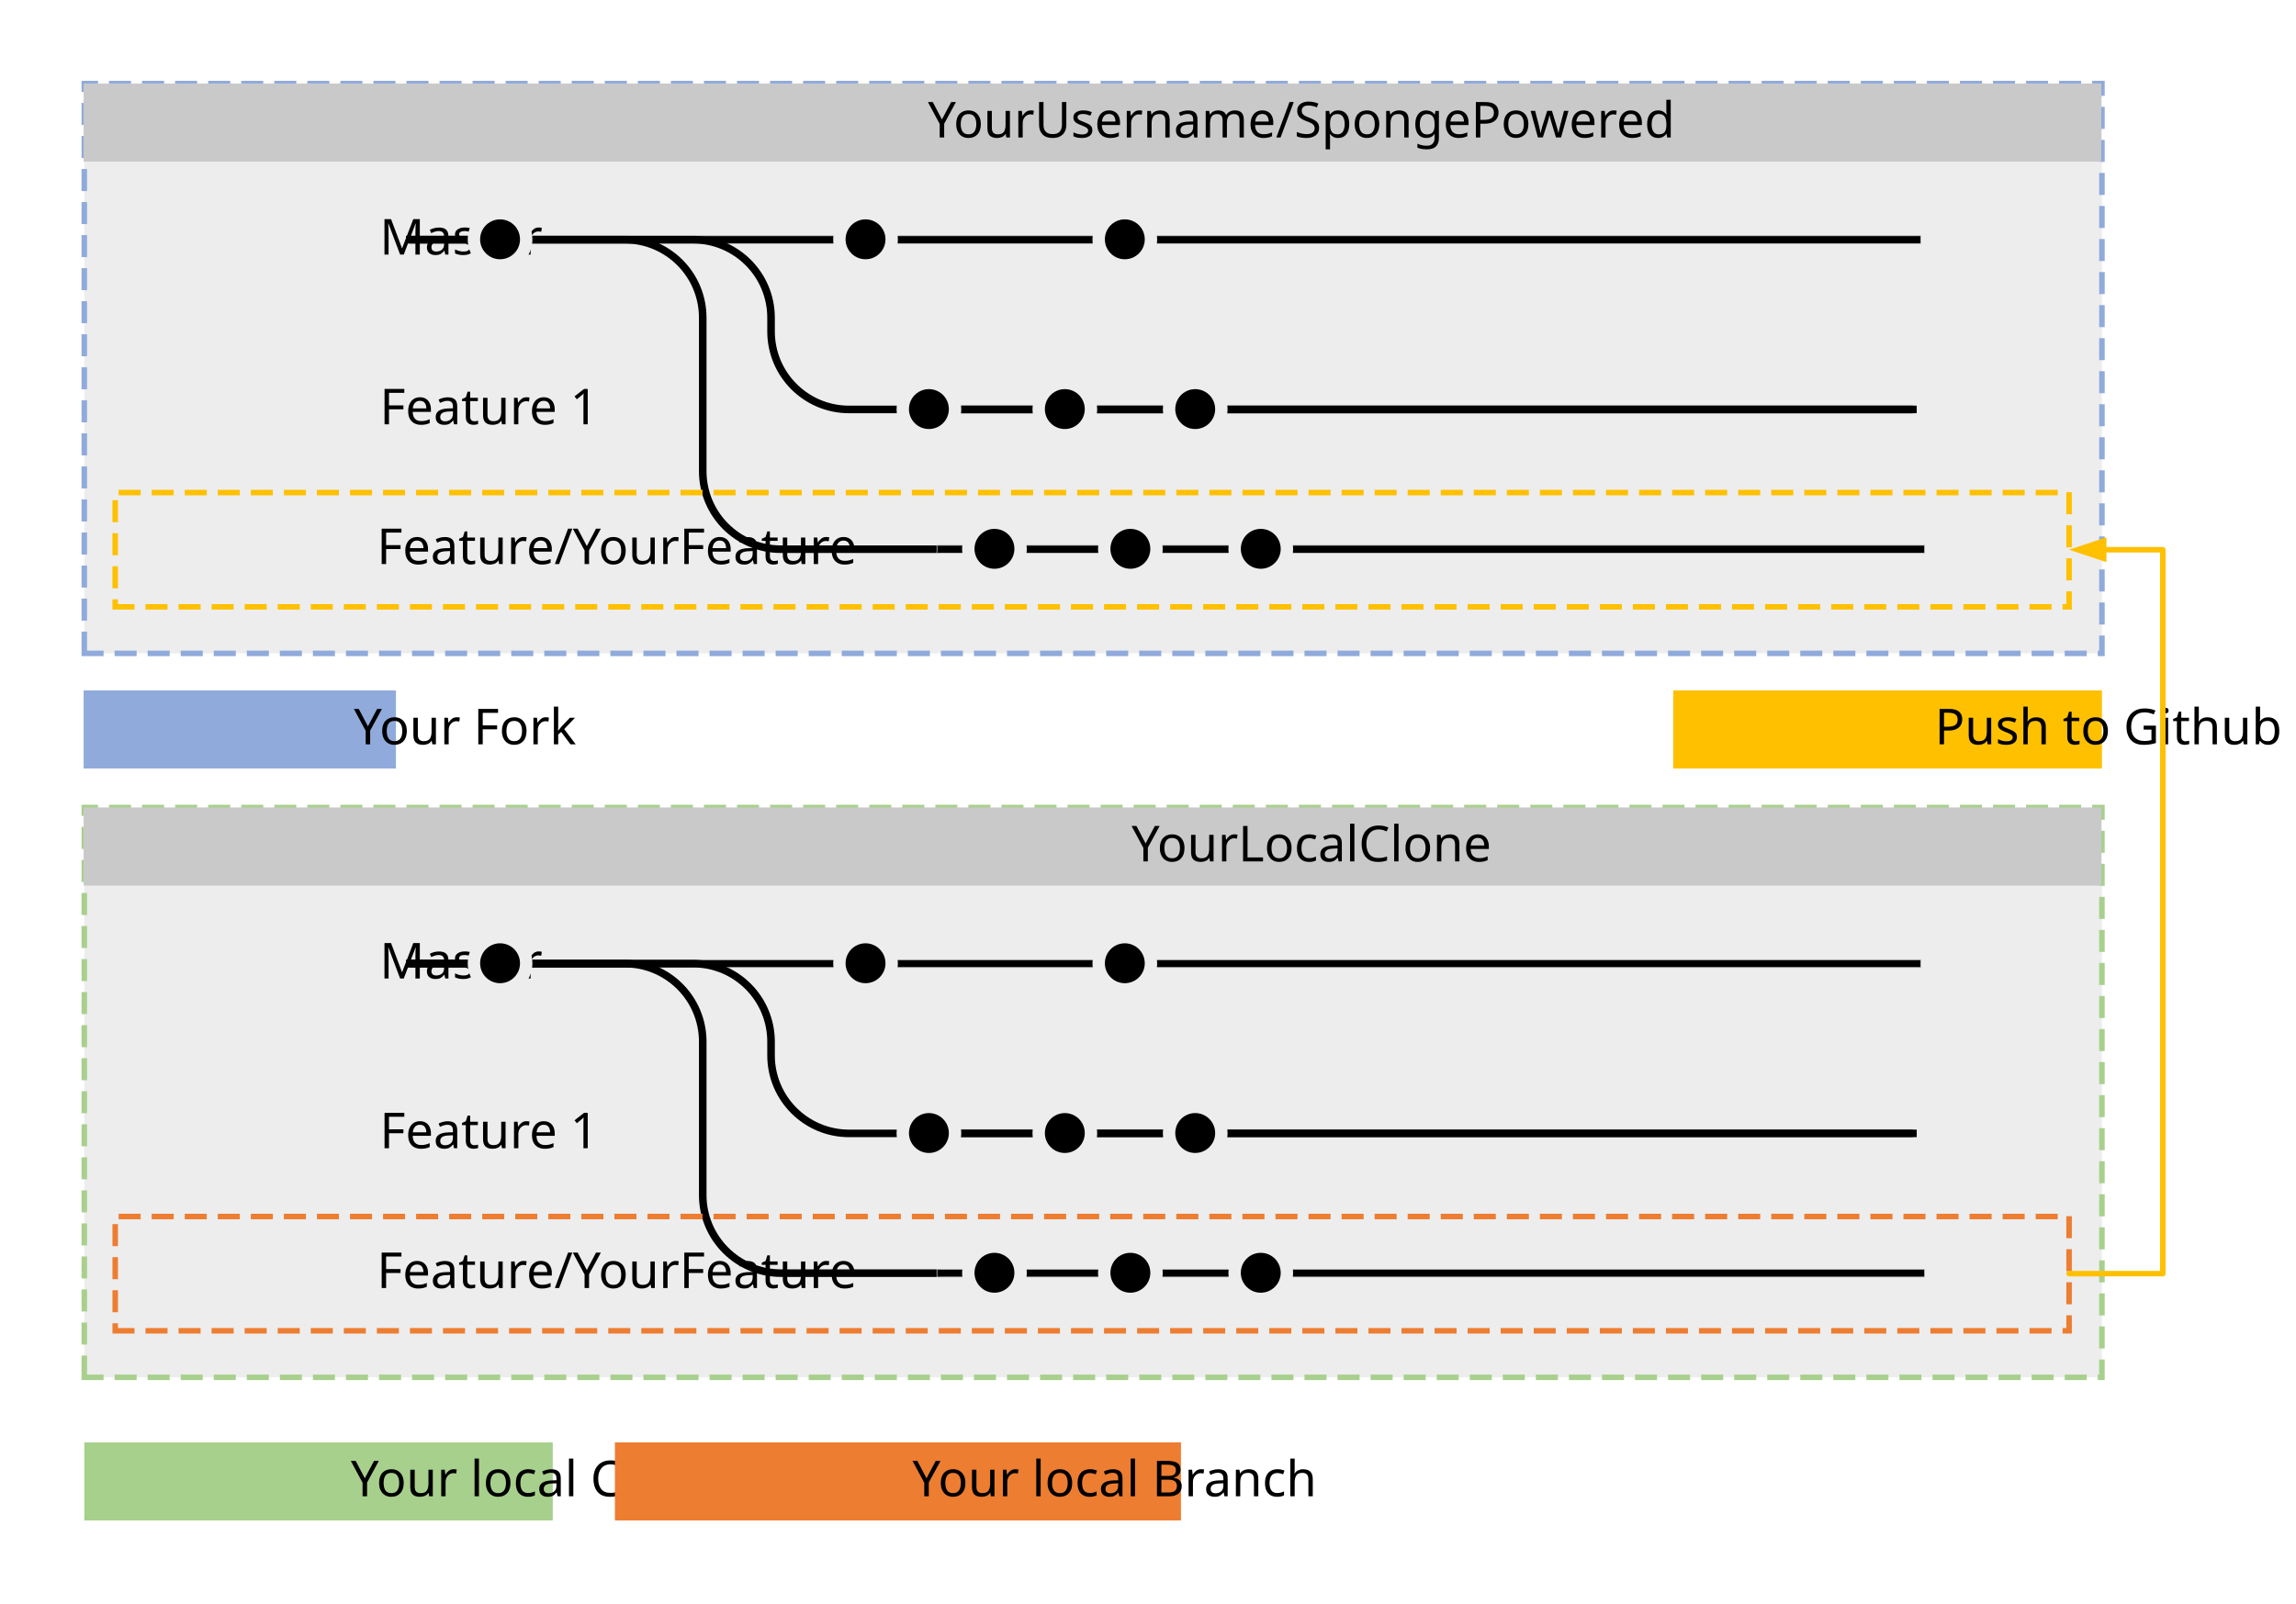
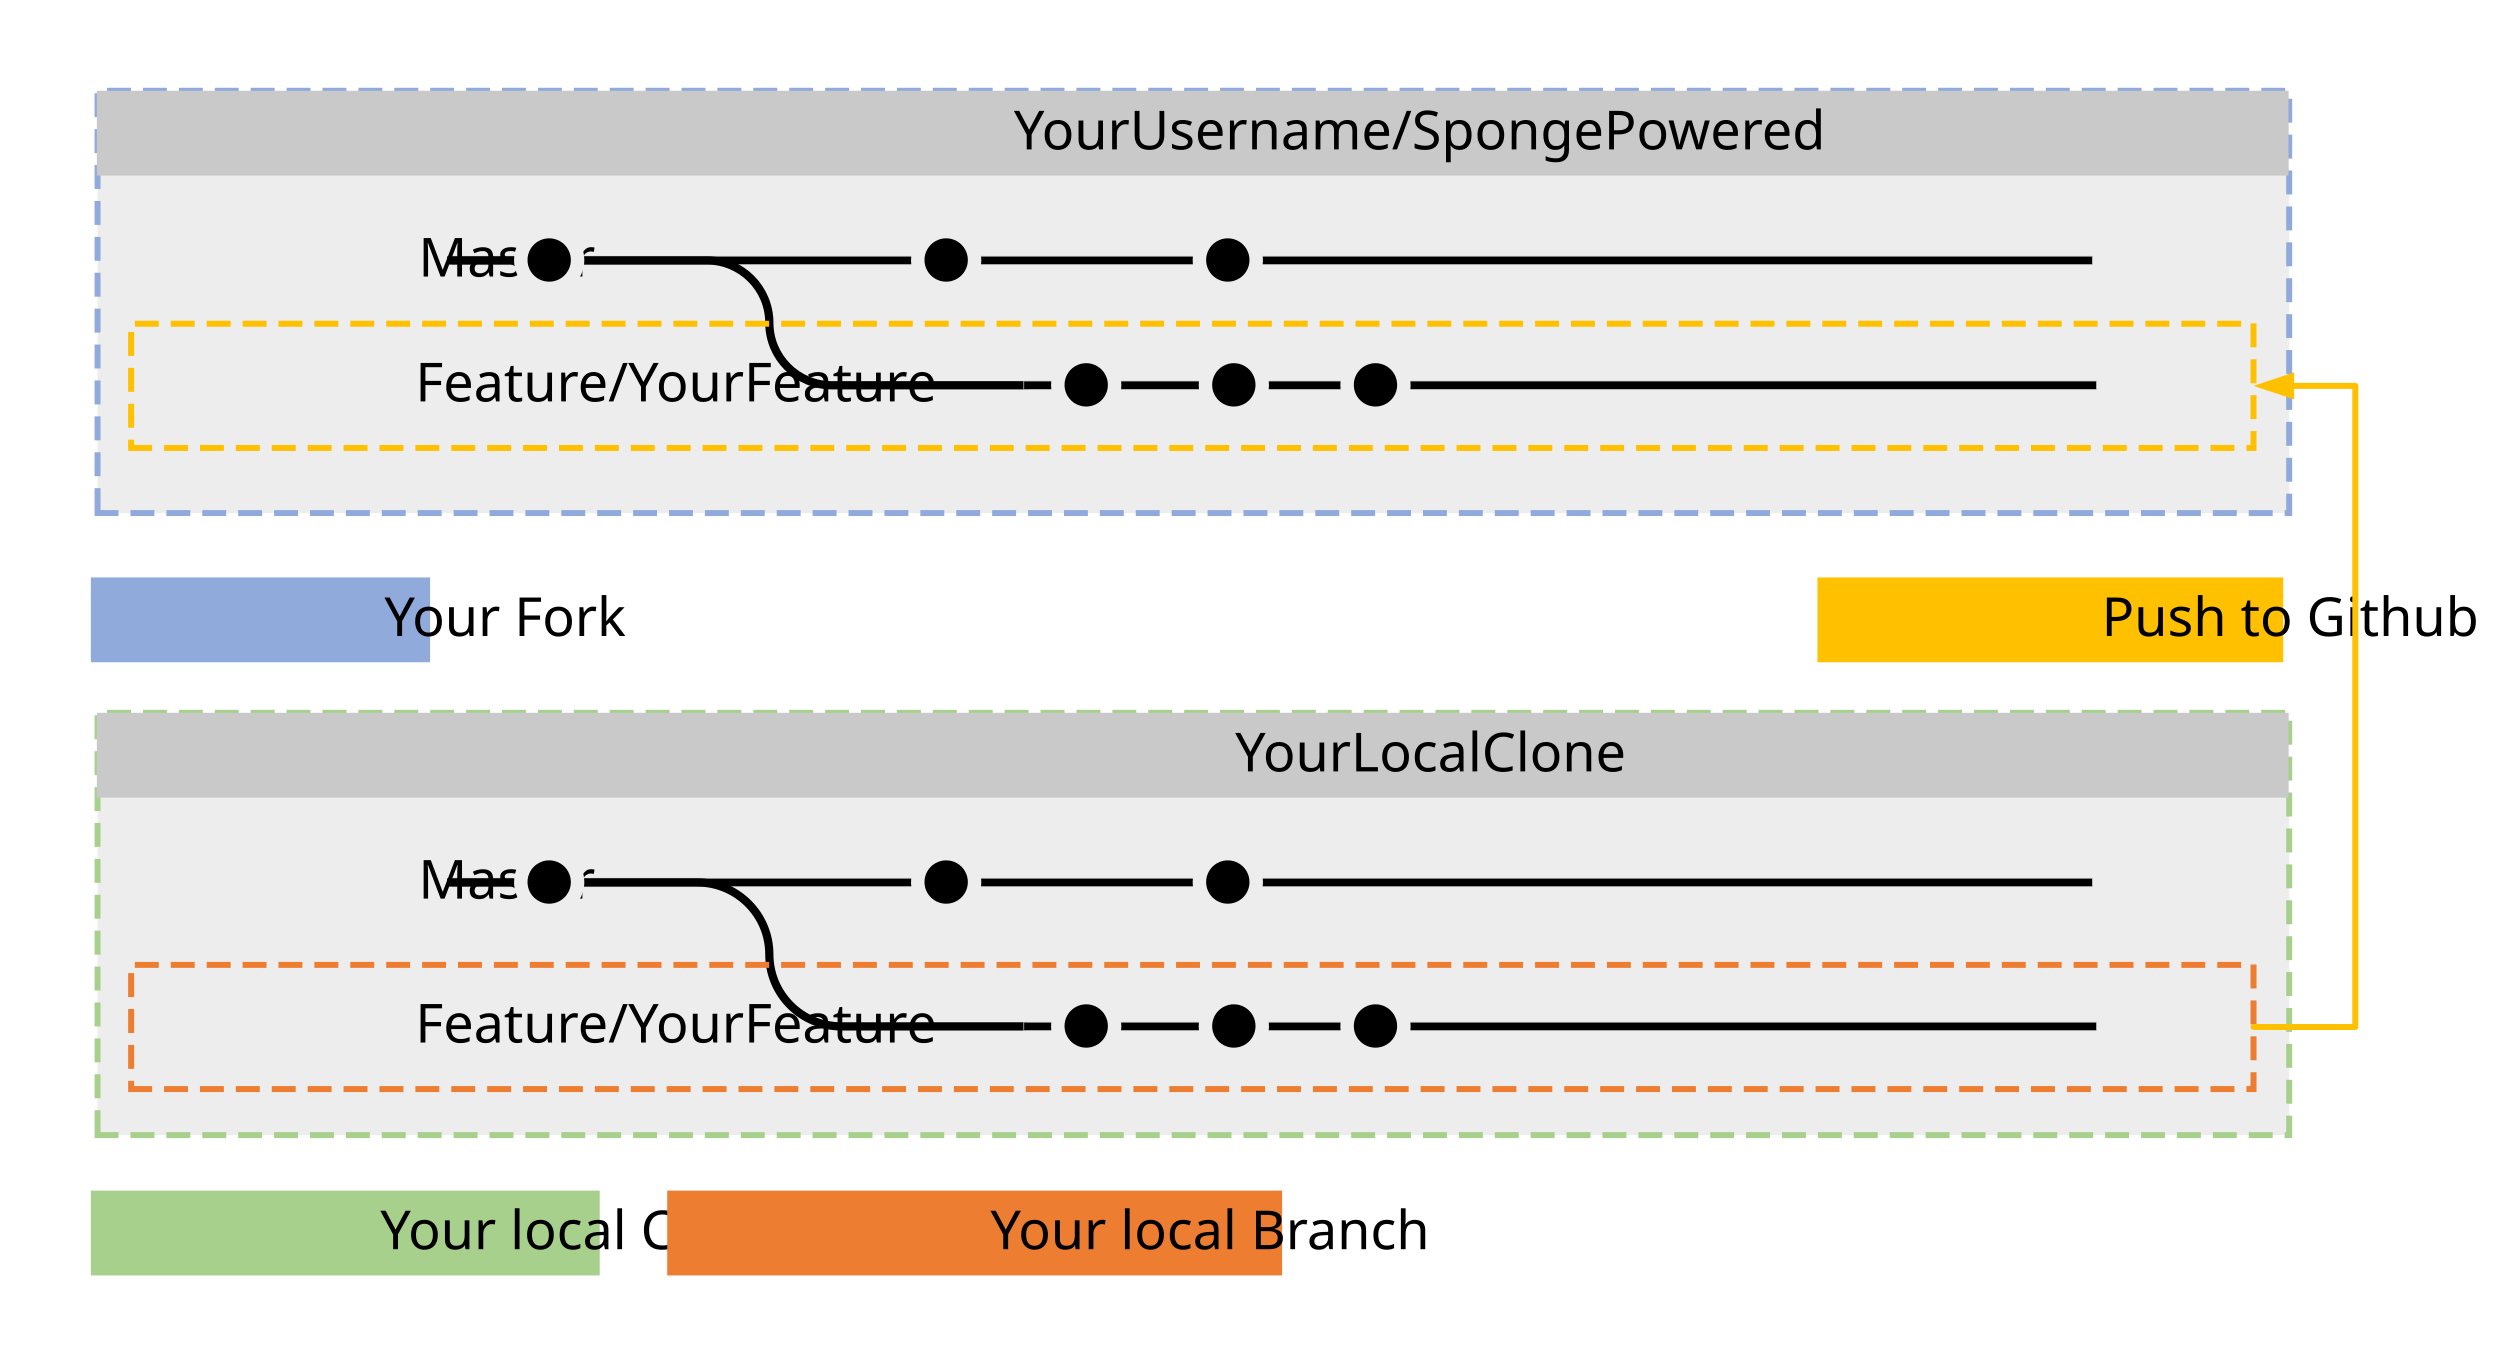
- <svg xmlns="http://www.w3.org/2000/svg" xmlns:ns1="http://schemas.microsoft.com/visio/2003/SVGExtensions/" xmlns:xlink="http://www.w3.org/1999/xlink" width="11.577in" height="8.09in" viewBox="0 0 833.549 582.504" xml:space="preserve" color-interpolation-filters="sRGB" class="st18">
+ <svg xmlns="http://www.w3.org/2000/svg" xmlns:ns1="http://schemas.microsoft.com/visio/2003/SVGExtensions/" xmlns:xlink="http://www.w3.org/1999/xlink" width="11.605in" height="6.342in" viewBox="0 0 835.549 456.639" xml:space="preserve" color-interpolation-filters="sRGB" class="st18">
  <ns1:documentProperties ns1:langID="1031" ns1:metric="true" ns1:viewMarkup="false">
    <ns1:userDefs>
      <ns1:ud ns1:nameU="msvNoAutoConnect" ns1:val="VT0(0):26" />
      <ns1:ud ns1:nameU="visV14CFF" ns1:prompt="" ns1:val="VT0(1):26" />
      <ns1:ud ns1:nameU="visFlowchartType" ns1:prompt="" ns1:val="VT4(CrossFunctional)" />
    </ns1:userDefs>
  </ns1:documentProperties>
  <style type="text/css">
	
		.st1 {fill:none;stroke:none;stroke-width:2}
		.st2 {fill:#ededed;stroke:#a8d08d;stroke-dasharray:6,6;stroke-width:2}
		.st3 {fill:#000000;stroke:#c7c8c8;stroke-width:0.25}
		.st4 {fill:#000000;stroke:#ededed;stroke-width:4.5}
		.st5 {fill:#ededed;stroke:none;stroke-width:0.25}
		.st6 {fill:#000000;font-family:Montserrat;font-size:1.5em}
		.st7 {fill:#c9c9c9;stroke:none;stroke-width:0.25}
- 		.st8 {stroke:#000000;stroke-width:2.75}
- 		.st9 {fill:#90aadb;stroke:none;stroke-width:2}
- 		.st10 {fill:#a8d08d;stroke:none;stroke-width:2}
- 		.st11 {fill:#ed7d31;stroke:none;stroke-width:2}
+ 		.st8 {fill:#90aadb;stroke:none;stroke-width:2}
+ 		.st9 {fill:#a8d08d;stroke:none;stroke-width:2}
+ 		.st10 {fill:#ed7d31;stroke:none;stroke-width:2}
+ 		.st11 {stroke:#000000;stroke-width:2.75}
		.st12 {fill:none;stroke:#ed7d31;stroke-dasharray:6,6;stroke-width:2}
		.st13 {fill:#ffc000;stroke:none;stroke-width:2}
		.st14 {fill:#ededed;stroke:#90aadb;stroke-dasharray:6,6;stroke-width:2}
		.st15 {fill:none;stroke:#ffc000;stroke-dasharray:6,6;stroke-width:2}
- 		.st16 {marker-end:url(#mrkr13-125);stroke:#ffc000;stroke-linecap:round;stroke-linejoin:round;stroke-width:2}
+ 		.st16 {marker-end:url(#mrkr13-97);stroke:#ffc000;stroke-linecap:round;stroke-linejoin:round;stroke-width:2}
		.st17 {fill:#ffc000;fill-opacity:1;stroke:#ffc000;stroke-opacity:1;stroke-width:0.442}
		.st18 {fill:none;fill-rule:evenodd;font-size:12px;overflow:visible;stroke-linecap:square;stroke-miterlimit:3}
	
	</style>
  <defs id="Markers">
    <g id="lend13">
      <path d="M 3 1 L 0 0 L 3 -1 L 3 1 " style="stroke:none" />
    </g>
-     <marker id="mrkr13-125" class="st17" ns1:arrowType="13" ns1:arrowSize="2" ns1:setback="6.78" refX="-6.78" orient="auto" markerUnits="strokeWidth" overflow="visible">
+     <marker id="mrkr13-97" class="st17" ns1:arrowType="13" ns1:arrowSize="2" ns1:setback="6.78" refX="-6.78" orient="auto" markerUnits="strokeWidth" overflow="visible">
      <use xlink:href="#lend13" transform="scale(-2.26,-2.26) " />
    </marker>
  </defs>
  <g ns1:mID="0" ns1:index="1" ns1:groupContext="foregroundPage">
    <ns1:userDefs>
      <ns1:ud ns1:nameU="msvThemeOrder" ns1:val="VT0(0):26" />
    </ns1:userDefs>
    <ns1:pageProperties ns1:drawingScale="0.0393701" ns1:pageScale="0.0393701" ns1:drawingUnits="24" ns1:shadowOffsetX="8.50394" ns1:shadowOffsetY="-8.50394" />
    <ns1:layer ns1:name="Verbinder" ns1:index="0" />
-     <g id="group37-1" transform="translate(274.709,-266.449)" ns1:mID="37" ns1:groupContext="group">
+     <g id="group37-1" transform="translate(276.709,-126.717)" ns1:mID="37" ns1:groupContext="group">
			</g>
-     <g id="shape52-2" ns1:mID="52" ns1:groupContext="shape" transform="translate(56.4409,-252.559)">
-       <rect x="0" y="535.733" width="676.898" height="46.772" class="st1" />
-     </g>
-     <g id="shape66-4" ns1:mID="66" ns1:groupContext="shape" transform="translate(56.4409,-190.906)">
-       <rect x="0" y="535.733" width="676.898" height="46.772" class="st1" />
-     </g>
-     <g id="shape74-6" ns1:mID="74" ns1:groupContext="shape" transform="translate(30.5892,-82.315)">
-       <ns1:userDefs>
-         <ns1:ud ns1:nameU="visVersion" ns1:val="VT0(15):26" />
-       </ns1:userDefs>
-       <path d="M0 582.5 L732.52 582.5 L732.52 375.57 L0 375.57 L0 582.5 Z" class="st2" />
-     </g>
-     <g id="group75-8" transform="translate(272.709,-223.063)" ns1:mID="75" ns1:groupContext="group">
+     <g id="shape52-2" ns1:mID="52" ns1:groupContext="shape" transform="translate(58.4409,-181.693)">
+       <rect x="0" y="409.867" width="676.898" height="46.772" class="st1" />
+     </g>
+     <g id="shape66-4" ns1:mID="66" ns1:groupContext="shape" transform="translate(58.4409,-120.04)">
+       <rect x="0" y="409.867" width="676.898" height="46.772" class="st1" />
+     </g>
+     <g id="shape74-6" ns1:mID="74" ns1:groupContext="shape" transform="translate(32.5892,-77.2517)">
+       <ns1:userDefs>
+         <ns1:ud ns1:nameU="visVersion" ns1:val="VT0(15):26" />
+       </ns1:userDefs>
+       <path d="M0 456.64 L732.52 456.64 L732.52 315.5 L0 315.5 L0 456.64 Z" class="st2" />
+     </g>
+     <g id="group75-8" transform="translate(274.709,-83.3309)" ns1:mID="75" ns1:groupContext="group">
			</g>
-     <g id="shape76-9" ns1:mID="76" ns1:groupContext="shape" transform="translate(148.819,-231.142)">
-       <ns1:userDefs>
-         <ns1:ud ns1:nameU="visVersion" ns1:val="VT0(15):26" />
-       </ns1:userDefs>
-       <rect x="0" y="579.67" width="548.504" height="2.835" class="st3" />
-     </g>
-     <g id="shape78-11" ns1:mID="78" ns1:groupContext="shape" transform="translate(304.728,-223.063)">
-       <ns1:userDefs>
-         <ns1:ud ns1:nameU="visVersion" ns1:val="VT0(15):26" />
-       </ns1:userDefs>
-       <path d="M0 573.01 A9.496 9.496 0 1 1 18.99 573.01 A9.496 9.496 0 0 1 0 573.01 Z" class="st4" />
-     </g>
-     <g id="shape79-13" ns1:mID="79" ns1:groupContext="shape" transform="translate(398.862,-223.063)">
-       <ns1:userDefs>
-         <ns1:ud ns1:nameU="visVersion" ns1:val="VT0(15):26" />
-       </ns1:userDefs>
-       <path d="M0 573.01 A9.496 9.496 0 1 1 18.99 573.01 A9.496 9.496 0 0 1 0 573.01 Z" class="st4" />
-     </g>
-     <g id="shape80-15" ns1:mID="80" ns1:groupContext="shape" transform="translate(42.5197,-223.063)">
-       <ns1:userDefs>
-         <ns1:ud ns1:nameU="visVersion" ns1:val="VT0(15):26" />
-       </ns1:userDefs>
-       <ns1:textBlock ns1:margins="rect(4,4,4,4)" ns1:tabSpace="42.5197" />
-       <ns1:textRect cx="41.398" cy="573.008" width="82.8" height="18.992" />
-       <rect x="0" y="563.512" width="82.797" height="18.992" class="st5" />
-       <text x="11.07" y="578.41" class="st6" ns1:langID="1031">
+     <g id="shape76-9" ns1:mID="76" ns1:groupContext="shape" transform="translate(150.819,-160.276)">
+       <ns1:userDefs>
+         <ns1:ud ns1:nameU="visVersion" ns1:val="VT0(15):26" />
+       </ns1:userDefs>
+       <rect x="0" y="453.804" width="548.504" height="2.835" class="st3" />
+     </g>
+     <g id="shape78-11" ns1:mID="78" ns1:groupContext="shape" transform="translate(306.728,-152.197)">
+       <ns1:userDefs>
+         <ns1:ud ns1:nameU="visVersion" ns1:val="VT0(15):26" />
+       </ns1:userDefs>
+       <path d="M0 447.14 A9.496 9.496 0 1 1 18.99 447.14 A9.496 9.496 0 0 1 0 447.14 Z" class="st4" />
+     </g>
+     <g id="shape79-13" ns1:mID="79" ns1:groupContext="shape" transform="translate(400.862,-152.197)">
+       <ns1:userDefs>
+         <ns1:ud ns1:nameU="visVersion" ns1:val="VT0(15):26" />
+       </ns1:userDefs>
+       <path d="M0 447.14 A9.496 9.496 0 1 1 18.99 447.14 A9.496 9.496 0 0 1 0 447.14 Z" class="st4" />
+     </g>
+     <g id="shape80-15" ns1:mID="80" ns1:groupContext="shape" transform="translate(44.5197,-152.197)">
+       <ns1:userDefs>
+         <ns1:ud ns1:nameU="visVersion" ns1:val="VT0(15):26" />
+       </ns1:userDefs>
+       <ns1:textBlock ns1:margins="rect(4,4,4,4)" ns1:tabSpace="42.5197" />
+       <ns1:textRect cx="41.398" cy="447.143" width="82.8" height="18.992" />
+       <rect x="0" y="437.647" width="82.797" height="18.992" class="st5" />
+       <text x="11.07" y="452.54" class="st6" ns1:langID="1031">
        <ns1:paragraph ns1:horizAlign="1" />
        <ns1:tabList />Master</text>
    </g>
-     <g id="shape81-18" ns1:mID="81" ns1:groupContext="shape" transform="translate(54.4409,-209.173)">
-       <rect x="0" y="535.733" width="676.898" height="46.772" class="st1" />
-     </g>
-     <g id="shape82-20" ns1:mID="82" ns1:groupContext="shape" transform="translate(30.3465,-260.906)">
+     <g id="shape81-18" ns1:mID="81" ns1:groupContext="shape" transform="translate(56.4409,-138.307)">
+       <rect x="0" y="409.867" width="676.898" height="46.772" class="st1" />
+     </g>
+     <g id="shape82-20" ns1:mID="82" ns1:groupContext="shape" transform="translate(32.3465,-190.04)">
      <ns1:textBlock ns1:margins="rect(2,2,2,2)" ns1:tabSpace="42.5197" />
-       <ns1:textRect cx="366.261" cy="568.331" width="732.53" height="28.346" />
-       <rect x="0" y="554.158" width="732.522" height="28.346" class="st7" />
-       <text x="296.23" y="573.73" class="st6" ns1:langID="1031">
+       <ns1:textRect cx="366.261" cy="442.465" width="732.53" height="28.346" />
+       <rect x="0" y="428.292" width="732.522" height="28.346" class="st7" />
+       <text x="296.23" y="447.87" class="st6" ns1:langID="1031">
        <ns1:paragraph ns1:horizAlign="1" />
        <ns1:tabList />YourLocalClone</text>
    </g>
-     <g id="shape83-23" ns1:mID="83" ns1:groupContext="shape" transform="translate(327.736,-169.488)">
-       <ns1:userDefs>
-         <ns1:ud ns1:nameU="visVersion" ns1:val="VT0(15):26" />
-       </ns1:userDefs>
-       <rect x="0" y="579.67" width="366.752" height="2.835" class="st3" />
-     </g>
-     <g id="shape87-25" ns1:mID="87" ns1:groupContext="shape" transform="translate(43.937,-161.41)">
-       <ns1:userDefs>
-         <ns1:ud ns1:nameU="visVersion" ns1:val="VT0(15):26" />
-       </ns1:userDefs>
-       <ns1:textBlock ns1:margins="rect(4,4,4,4)" ns1:tabSpace="42.5197" />
-       <ns1:textRect cx="49.606" cy="573.008" width="99.22" height="18.992" />
-       <rect x="0" y="563.512" width="99.213" height="18.992" class="st5" />
-       <text x="9.68" y="578.41" class="st6" ns1:langID="1031">
-         <ns1:paragraph ns1:horizAlign="1" />
-         <ns1:tabList />Feature 1</text>
-     </g>
-     <g id="shape88-28" ns1:mID="88" ns1:groupContext="shape" transform="translate(54.4409,-147.52)">
-       <rect x="0" y="535.733" width="676.898" height="46.772" class="st1" />
-     </g>
-     <g id="shape89-30" ns1:mID="89" ns1:groupContext="shape" ns1:layerMember="0" transform="translate(148.819,-232.559)">
-       <path d="M0 582.5 L102.76 582.5 A28.346 28.346 0 0 1 131.1 610.85 L131.1 615.81 A28.346 28.346 -180 0 0 159.45 644.16        L545.67 644.16" class="st8" />
-     </g>
-     <g id="shape91-33" ns1:mID="91" ns1:groupContext="shape" transform="translate(30.3465,-303.425)">
-       <ns1:userDefs>
-         <ns1:ud ns1:nameU="visVersion" ns1:val="VT0(15):26" />
-       </ns1:userDefs>
-       <ns1:textBlock ns1:margins="rect(4,4,4,4)" ns1:tabSpace="42.5197" />
-       <ns1:textRect cx="56.693" cy="568.331" width="113.39" height="28.346" />
-       <rect x="0" y="554.158" width="113.386" height="28.346" class="st9" />
-       <text x="13.89" y="573.73" class="st6" ns1:langID="1031">
+     <g id="shape88-23" ns1:mID="88" ns1:groupContext="shape" transform="translate(56.4409,-76.6538)">
+       <rect x="0" y="409.867" width="676.898" height="46.772" class="st1" />
+     </g>
+     <g id="shape91-25" ns1:mID="91" ns1:groupContext="shape" transform="translate(30.3465,-235.289)">
+       <ns1:userDefs>
+         <ns1:ud ns1:nameU="visVersion" ns1:val="VT0(15):26" />
+       </ns1:userDefs>
+       <ns1:textBlock ns1:margins="rect(4,4,4,4)" ns1:tabSpace="42.5197" />
+       <ns1:textRect cx="56.693" cy="442.465" width="113.39" height="28.346" />
+       <rect x="0" y="428.292" width="113.386" height="28.346" class="st8" />
+       <text x="13.89" y="447.87" class="st6" ns1:langID="1031">
        <ns1:paragraph ns1:horizAlign="1" />
        <ns1:tabList />Your Fork</text>
    </g>
-     <g id="shape92-36" ns1:mID="92" ns1:groupContext="shape" transform="translate(30.5892,-30.3465)">
-       <ns1:userDefs>
-         <ns1:ud ns1:nameU="visVersion" ns1:val="VT0(15):26" />
-       </ns1:userDefs>
-       <ns1:textBlock ns1:margins="rect(4,4,4,4)" ns1:tabSpace="42.5197" />
-       <ns1:textRect cx="85.039" cy="568.331" width="170.08" height="28.346" />
-       <rect x="0" y="554.158" width="170.079" height="28.346" class="st10" />
-       <text x="12.52" y="573.73" class="st6" ns1:langID="1031">
+     <g id="shape92-28" ns1:mID="92" ns1:groupContext="shape" transform="translate(30.3465,-30.3465)">
+       <ns1:userDefs>
+         <ns1:ud ns1:nameU="visVersion" ns1:val="VT0(15):26" />
+       </ns1:userDefs>
+       <ns1:textBlock ns1:margins="rect(4,4,4,4)" ns1:tabSpace="42.5197" />
+       <ns1:textRect cx="85.039" cy="442.465" width="170.08" height="28.346" />
+       <rect x="0" y="428.292" width="170.079" height="28.346" class="st9" />
+       <text x="12.52" y="447.87" class="st6" ns1:langID="1031">
        <ns1:paragraph ns1:horizAlign="1" />
        <ns1:tabList />Your local Clone</text>
    </g>
-     <g id="shape84-39" ns1:mID="84" ns1:groupContext="shape" transform="translate(327.736,-161.41)">
-       <ns1:userDefs>
-         <ns1:ud ns1:nameU="visVersion" ns1:val="VT0(15):26" />
-       </ns1:userDefs>
-       <path d="M0 573.01 A9.496 9.496 0 1 1 18.99 573.01 A9.496 9.496 0 0 1 0 573.01 Z" class="st4" />
-     </g>
-     <g id="shape85-41" ns1:mID="85" ns1:groupContext="shape" transform="translate(377.083,-161.41)">
-       <ns1:userDefs>
-         <ns1:ud ns1:nameU="visVersion" ns1:val="VT0(15):26" />
-       </ns1:userDefs>
-       <path d="M0 573.01 A9.496 9.496 0 1 1 18.99 573.01 A9.496 9.496 0 0 1 0 573.01 Z" class="st4" />
-     </g>
-     <g id="shape86-43" ns1:mID="86" ns1:groupContext="shape" transform="translate(424.422,-161.41)">
-       <ns1:userDefs>
-         <ns1:ud ns1:nameU="visVersion" ns1:val="VT0(15):26" />
-       </ns1:userDefs>
-       <path d="M0 573.01 A9.496 9.496 0 1 1 18.99 573.01 A9.496 9.496 0 0 1 0 573.01 Z" class="st4" />
-     </g>
-     <g id="shape116-45" ns1:mID="116" ns1:groupContext="shape" transform="translate(41.811,-110.661)">
-       <ns1:userDefs>
-         <ns1:ud ns1:nameU="visVersion" ns1:val="VT0(15):26" />
-       </ns1:userDefs>
-       <ns1:textBlock ns1:margins="rect(4,4,4,4)" ns1:tabSpace="42.5197" />
-       <ns1:textRect cx="102.756" cy="573.008" width="205.52" height="18.992" />
-       <rect x="0" y="563.512" width="205.512" height="18.992" class="st5" />
-       <text x="10.76" y="578.41" class="st6" ns1:langID="1031">
+     <g id="shape116-31" ns1:mID="116" ns1:groupContext="shape" transform="translate(43.811,-104.082)">
+       <ns1:userDefs>
+         <ns1:ud ns1:nameU="visVersion" ns1:val="VT0(15):26" />
+       </ns1:userDefs>
+       <ns1:textBlock ns1:margins="rect(4,4,4,4)" ns1:tabSpace="42.5197" />
+       <ns1:textRect cx="102.756" cy="447.143" width="205.52" height="18.992" />
+       <rect x="0" y="437.647" width="205.512" height="18.992" class="st5" />
+       <text x="10.76" y="452.54" class="st6" ns1:langID="1031">
        <ns1:paragraph ns1:horizAlign="1" />
        <ns1:tabList />Feature/YourFeature</text>
    </g>
-     <g id="shape124-48" ns1:mID="124" ns1:groupContext="shape" transform="translate(223.228,-30.3465)">
-       <ns1:userDefs>
-         <ns1:ud ns1:nameU="visVersion" ns1:val="VT0(15):26" />
-       </ns1:userDefs>
-       <ns1:textBlock ns1:margins="rect(4,4,4,4)" ns1:tabSpace="42.5197" />
-       <ns1:textRect cx="102.756" cy="568.331" width="205.52" height="28.346" />
-       <rect x="0" y="554.158" width="205.512" height="28.346" class="st11" />
-       <text x="23.81" y="573.73" class="st6" ns1:langID="1031">
+     <g id="shape124-34" ns1:mID="124" ns1:groupContext="shape" transform="translate(222.986,-30.3465)">
+       <ns1:userDefs>
+         <ns1:ud ns1:nameU="visVersion" ns1:val="VT0(15):26" />
+       </ns1:userDefs>
+       <ns1:textBlock ns1:margins="rect(4,4,4,4)" ns1:tabSpace="42.5197" />
+       <ns1:textRect cx="102.756" cy="442.465" width="205.52" height="28.346" />
+       <rect x="0" y="428.292" width="205.512" height="28.346" class="st10" />
+       <text x="23.81" y="447.87" class="st6" ns1:langID="1031">
        <ns1:paragraph ns1:horizAlign="1" />
        <ns1:tabList />Your local Branch</text>
    </g>
-     <g id="shape119-51" ns1:mID="119" ns1:groupContext="shape" ns1:layerMember="0" transform="translate(148.819,-232.559)">
-       <path d="M0 582.5 L77.95 582.5 A28.346 28.346 0 0 1 106.3 610.85 L106.3 666.56 A28.346 28.346 -180 0 0 134.65 694.91        L191.34 694.91" class="st8" />
-     </g>
-     <g id="shape131-54" ns1:mID="131" ns1:groupContext="shape" transform="translate(340.157,-118.74)">
-       <ns1:userDefs>
-         <ns1:ud ns1:nameU="visVersion" ns1:val="VT0(15):26" />
-       </ns1:userDefs>
-       <rect x="0" y="579.67" width="358.583" height="2.835" class="st3" />
-     </g>
-     <g id="shape122-56" ns1:mID="122" ns1:groupContext="shape" transform="translate(448.219,-110.661)">
-       <ns1:userDefs>
-         <ns1:ud ns1:nameU="visVersion" ns1:val="VT0(15):26" />
-       </ns1:userDefs>
-       <path d="M0 573.01 A9.496 9.496 0 1 1 18.99 573.01 A9.496 9.496 0 0 1 0 573.01 Z" class="st4" />
-     </g>
-     <g id="shape121-58" ns1:mID="121" ns1:groupContext="shape" transform="translate(400.879,-110.661)">
-       <ns1:userDefs>
-         <ns1:ud ns1:nameU="visVersion" ns1:val="VT0(15):26" />
-       </ns1:userDefs>
-       <path d="M0 573.01 A9.496 9.496 0 1 1 18.99 573.01 A9.496 9.496 0 0 1 0 573.01 Z" class="st4" />
-     </g>
-     <g id="shape120-60" ns1:mID="120" ns1:groupContext="shape" transform="translate(351.533,-110.661)">
-       <ns1:userDefs>
-         <ns1:ud ns1:nameU="visVersion" ns1:val="VT0(15):26" />
-       </ns1:userDefs>
-       <path d="M0 573.01 A9.496 9.496 0 1 1 18.99 573.01 A9.496 9.496 0 0 1 0 573.01 Z" class="st4" />
-     </g>
-     <g id="shape77-62" ns1:mID="77" ns1:groupContext="shape" transform="translate(172.042,-223.063)">
-       <ns1:userDefs>
-         <ns1:ud ns1:nameU="visVersion" ns1:val="VT0(15):26" />
-       </ns1:userDefs>
-       <path d="M0 573.01 A9.496 9.496 0 1 1 18.99 573.01 A9.496 9.496 0 0 1 0 573.01 Z" class="st4" />
-     </g>
-     <g id="shape133-64" ns1:mID="133" ns1:groupContext="shape" transform="translate(41.811,-99.2126)">
-       <ns1:userDefs>
-         <ns1:ud ns1:nameU="visVersion" ns1:val="VT0(15):26" />
-       </ns1:userDefs>
-       <path d="M0 582.5 L709.37 582.5 L709.37 541 L0 541 L0 582.5 Z" class="st12" />
-     </g>
-     <g id="shape136-66" ns1:mID="136" ns1:groupContext="shape" transform="translate(607.449,-303.425)">
-       <ns1:userDefs>
-         <ns1:ud ns1:nameU="visVersion" ns1:val="VT0(15):26" />
-       </ns1:userDefs>
-       <ns1:textBlock ns1:margins="rect(4,4,4,4)" ns1:tabSpace="42.5197" />
-       <ns1:textRect cx="77.831" cy="568.331" width="155.67" height="28.346" />
-       <rect x="0" y="554.158" width="155.663" height="28.346" class="st13" />
-       <text x="10.74" y="573.73" class="st6" ns1:langID="1031">
+     <g id="shape119-37" ns1:mID="119" ns1:groupContext="shape" ns1:layerMember="0" transform="translate(150.819,-161.693)">
+       <path d="M0 456.64 L82.24 456.64 A24.058 24.058 0 0 1 106.3 480.7 L106.3 480.7 A24.058 24.058 -180 0 0 130.36 504.75        L191.34 504.75" class="st11" />
+     </g>
+     <g id="shape131-40" ns1:mID="131" ns1:groupContext="shape" transform="translate(342.157,-112.16)">
+       <ns1:userDefs>
+         <ns1:ud ns1:nameU="visVersion" ns1:val="VT0(15):26" />
+       </ns1:userDefs>
+       <rect x="0" y="453.804" width="358.583" height="2.835" class="st3" />
+     </g>
+     <g id="shape122-42" ns1:mID="122" ns1:groupContext="shape" transform="translate(450.219,-104.082)">
+       <ns1:userDefs>
+         <ns1:ud ns1:nameU="visVersion" ns1:val="VT0(15):26" />
+       </ns1:userDefs>
+       <path d="M0 447.14 A9.496 9.496 0 1 1 18.99 447.14 A9.496 9.496 0 0 1 0 447.14 Z" class="st4" />
+     </g>
+     <g id="shape121-44" ns1:mID="121" ns1:groupContext="shape" transform="translate(402.879,-104.082)">
+       <ns1:userDefs>
+         <ns1:ud ns1:nameU="visVersion" ns1:val="VT0(15):26" />
+       </ns1:userDefs>
+       <path d="M0 447.14 A9.496 9.496 0 1 1 18.99 447.14 A9.496 9.496 0 0 1 0 447.14 Z" class="st4" />
+     </g>
+     <g id="shape120-46" ns1:mID="120" ns1:groupContext="shape" transform="translate(353.533,-104.082)">
+       <ns1:userDefs>
+         <ns1:ud ns1:nameU="visVersion" ns1:val="VT0(15):26" />
+       </ns1:userDefs>
+       <path d="M0 447.14 A9.496 9.496 0 1 1 18.99 447.14 A9.496 9.496 0 0 1 0 447.14 Z" class="st4" />
+     </g>
+     <g id="shape77-48" ns1:mID="77" ns1:groupContext="shape" transform="translate(174.042,-152.197)">
+       <ns1:userDefs>
+         <ns1:ud ns1:nameU="visVersion" ns1:val="VT0(15):26" />
+       </ns1:userDefs>
+       <path d="M0 447.14 A9.496 9.496 0 1 1 18.99 447.14 A9.496 9.496 0 0 1 0 447.14 Z" class="st4" />
+     </g>
+     <g id="shape133-50" ns1:mID="133" ns1:groupContext="shape" transform="translate(43.811,-92.6329)">
+       <ns1:userDefs>
+         <ns1:ud ns1:nameU="visVersion" ns1:val="VT0(15):26" />
+       </ns1:userDefs>
+       <path d="M0 456.64 L709.37 456.64 L709.37 415.13 L0 415.13 L0 456.64 Z" class="st12" />
+     </g>
+     <g id="shape136-52" ns1:mID="136" ns1:groupContext="shape" transform="translate(607.449,-235.289)">
+       <ns1:userDefs>
+         <ns1:ud ns1:nameU="visVersion" ns1:val="VT0(15):26" />
+       </ns1:userDefs>
+       <ns1:textBlock ns1:margins="rect(4,4,4,4)" ns1:tabSpace="42.5197" />
+       <ns1:textRect cx="77.831" cy="442.465" width="155.67" height="28.346" />
+       <rect x="0" y="428.292" width="155.663" height="28.346" class="st13" />
+       <text x="10.74" y="447.87" class="st6" ns1:langID="1031">
        <ns1:paragraph ns1:horizAlign="1" />
        <ns1:tabList />Push to Github</text>
    </g>
-     <g id="shape137-69" ns1:mID="137" ns1:groupContext="shape" transform="translate(30.5892,-345.221)">
-       <ns1:userDefs>
-         <ns1:ud ns1:nameU="visVersion" ns1:val="VT0(15):26" />
-       </ns1:userDefs>
-       <path d="M0 582.5 L732.52 582.5 L732.52 375.57 L0 375.57 L0 582.5 Z" class="st14" />
-     </g>
-     <g id="group138-71" transform="translate(272.709,-485.969)" ns1:mID="138" ns1:groupContext="group">
+     <g id="shape137-55" ns1:mID="137" ns1:groupContext="shape" transform="translate(32.5892,-285.158)">
+       <ns1:userDefs>
+         <ns1:ud ns1:nameU="visVersion" ns1:val="VT0(15):26" />
+       </ns1:userDefs>
+       <path d="M0 456.64 L732.52 456.64 L732.52 315.5 L0 315.5 L0 456.64 Z" class="st14" />
+     </g>
+     <g id="group138-57" transform="translate(274.709,-360.103)" ns1:mID="138" ns1:groupContext="group">
			</g>
-     <g id="shape139-72" ns1:mID="139" ns1:groupContext="shape" transform="translate(148.819,-494.048)">
-       <ns1:userDefs>
-         <ns1:ud ns1:nameU="visVersion" ns1:val="VT0(15):26" />
-       </ns1:userDefs>
-       <rect x="0" y="579.67" width="548.504" height="2.835" class="st3" />
-     </g>
-     <g id="shape140-74" ns1:mID="140" ns1:groupContext="shape" transform="translate(304.728,-485.969)">
-       <ns1:userDefs>
-         <ns1:ud ns1:nameU="visVersion" ns1:val="VT0(15):26" />
-       </ns1:userDefs>
-       <path d="M0 573.01 A9.496 9.496 0 1 1 18.99 573.01 A9.496 9.496 0 0 1 0 573.01 Z" class="st4" />
-     </g>
-     <g id="shape141-76" ns1:mID="141" ns1:groupContext="shape" transform="translate(398.862,-485.969)">
-       <ns1:userDefs>
-         <ns1:ud ns1:nameU="visVersion" ns1:val="VT0(15):26" />
-       </ns1:userDefs>
-       <path d="M0 573.01 A9.496 9.496 0 1 1 18.99 573.01 A9.496 9.496 0 0 1 0 573.01 Z" class="st4" />
-     </g>
-     <g id="shape142-78" ns1:mID="142" ns1:groupContext="shape" transform="translate(42.5197,-485.969)">
-       <ns1:userDefs>
-         <ns1:ud ns1:nameU="visVersion" ns1:val="VT0(15):26" />
-       </ns1:userDefs>
-       <ns1:textBlock ns1:margins="rect(4,4,4,4)" ns1:tabSpace="42.5197" />
-       <ns1:textRect cx="41.398" cy="573.008" width="82.8" height="18.992" />
-       <rect x="0" y="563.512" width="82.797" height="18.992" class="st5" />
-       <text x="11.07" y="578.41" class="st6" ns1:langID="1031">
+     <g id="shape139-58" ns1:mID="139" ns1:groupContext="shape" transform="translate(150.819,-368.182)">
+       <ns1:userDefs>
+         <ns1:ud ns1:nameU="visVersion" ns1:val="VT0(15):26" />
+       </ns1:userDefs>
+       <rect x="0" y="453.804" width="548.504" height="2.835" class="st3" />
+     </g>
+     <g id="shape140-60" ns1:mID="140" ns1:groupContext="shape" transform="translate(306.728,-360.103)">
+       <ns1:userDefs>
+         <ns1:ud ns1:nameU="visVersion" ns1:val="VT0(15):26" />
+       </ns1:userDefs>
+       <path d="M0 447.14 A9.496 9.496 0 1 1 18.99 447.14 A9.496 9.496 0 0 1 0 447.14 Z" class="st4" />
+     </g>
+     <g id="shape141-62" ns1:mID="141" ns1:groupContext="shape" transform="translate(400.862,-360.103)">
+       <ns1:userDefs>
+         <ns1:ud ns1:nameU="visVersion" ns1:val="VT0(15):26" />
+       </ns1:userDefs>
+       <path d="M0 447.14 A9.496 9.496 0 1 1 18.99 447.14 A9.496 9.496 0 0 1 0 447.14 Z" class="st4" />
+     </g>
+     <g id="shape142-64" ns1:mID="142" ns1:groupContext="shape" transform="translate(44.5197,-360.103)">
+       <ns1:userDefs>
+         <ns1:ud ns1:nameU="visVersion" ns1:val="VT0(15):26" />
+       </ns1:userDefs>
+       <ns1:textBlock ns1:margins="rect(4,4,4,4)" ns1:tabSpace="42.5197" />
+       <ns1:textRect cx="41.398" cy="447.143" width="82.8" height="18.992" />
+       <rect x="0" y="437.647" width="82.797" height="18.992" class="st5" />
+       <text x="11.07" y="452.54" class="st6" ns1:langID="1031">
        <ns1:paragraph ns1:horizAlign="1" />
        <ns1:tabList />Master</text>
    </g>
-     <g id="shape143-81" ns1:mID="143" ns1:groupContext="shape" transform="translate(54.4409,-472.079)">
-       <rect x="0" y="535.733" width="676.898" height="46.772" class="st1" />
-     </g>
-     <g id="shape144-83" ns1:mID="144" ns1:groupContext="shape" transform="translate(30.3465,-523.811)">
+     <g id="shape143-67" ns1:mID="143" ns1:groupContext="shape" transform="translate(56.4409,-346.213)">
+       <rect x="0" y="409.867" width="676.898" height="46.772" class="st1" />
+     </g>
+     <g id="shape144-69" ns1:mID="144" ns1:groupContext="shape" transform="translate(32.3465,-397.946)">
      <ns1:textBlock ns1:margins="rect(2,2,2,2)" ns1:tabSpace="42.5197" />
-       <ns1:textRect cx="366.261" cy="568.331" width="732.53" height="28.346" />
-       <rect x="0" y="554.158" width="732.522" height="28.346" class="st7" />
-       <text x="222.29" y="573.73" class="st6" ns1:langID="1031">
+       <ns1:textRect cx="366.261" cy="442.465" width="732.53" height="28.346" />
+       <rect x="0" y="428.292" width="732.522" height="28.346" class="st7" />
+       <text x="222.29" y="447.87" class="st6" ns1:langID="1031">
        <ns1:paragraph ns1:horizAlign="1" />
        <ns1:tabList />YourUsername/SpongePowered</text>
    </g>
-     <g id="shape145-86" ns1:mID="145" ns1:groupContext="shape" transform="translate(327.736,-432.394)">
-       <ns1:userDefs>
-         <ns1:ud ns1:nameU="visVersion" ns1:val="VT0(15):26" />
-       </ns1:userDefs>
-       <rect x="0" y="579.67" width="366.752" height="2.835" class="st3" />
-     </g>
-     <g id="shape146-88" ns1:mID="146" ns1:groupContext="shape" transform="translate(43.937,-424.315)">
-       <ns1:userDefs>
-         <ns1:ud ns1:nameU="visVersion" ns1:val="VT0(15):26" />
-       </ns1:userDefs>
-       <ns1:textBlock ns1:margins="rect(4,4,4,4)" ns1:tabSpace="42.5197" />
-       <ns1:textRect cx="49.606" cy="573.008" width="99.22" height="18.992" />
-       <rect x="0" y="563.512" width="99.213" height="18.992" class="st5" />
-       <text x="9.68" y="578.41" class="st6" ns1:langID="1031">
-         <ns1:paragraph ns1:horizAlign="1" />
-         <ns1:tabList />Feature 1</text>
-     </g>
-     <g id="shape147-91" ns1:mID="147" ns1:groupContext="shape" transform="translate(54.4409,-410.426)">
-       <rect x="0" y="535.733" width="676.898" height="46.772" class="st1" />
-     </g>
-     <g id="shape148-93" ns1:mID="148" ns1:groupContext="shape" ns1:layerMember="0" transform="translate(148.819,-495.465)">
-       <path d="M0 582.5 L102.76 582.5 A28.346 28.346 0 0 1 131.1 610.85 L131.1 615.81 A28.346 28.346 -180 0 0 159.45 644.16        L545.67 644.16" class="st8" />
-     </g>
-     <g id="shape149-96" ns1:mID="149" ns1:groupContext="shape" transform="translate(327.736,-424.315)">
-       <ns1:userDefs>
-         <ns1:ud ns1:nameU="visVersion" ns1:val="VT0(15):26" />
-       </ns1:userDefs>
-       <path d="M0 573.01 A9.496 9.496 0 1 1 18.99 573.01 A9.496 9.496 0 0 1 0 573.01 Z" class="st4" />
-     </g>
-     <g id="shape150-98" ns1:mID="150" ns1:groupContext="shape" transform="translate(377.083,-424.315)">
-       <ns1:userDefs>
-         <ns1:ud ns1:nameU="visVersion" ns1:val="VT0(15):26" />
-       </ns1:userDefs>
-       <path d="M0 573.01 A9.496 9.496 0 1 1 18.99 573.01 A9.496 9.496 0 0 1 0 573.01 Z" class="st4" />
-     </g>
-     <g id="shape151-100" ns1:mID="151" ns1:groupContext="shape" transform="translate(424.422,-424.315)">
-       <ns1:userDefs>
-         <ns1:ud ns1:nameU="visVersion" ns1:val="VT0(15):26" />
-       </ns1:userDefs>
-       <path d="M0 573.01 A9.496 9.496 0 1 1 18.99 573.01 A9.496 9.496 0 0 1 0 573.01 Z" class="st4" />
-     </g>
-     <g id="shape152-102" ns1:mID="152" ns1:groupContext="shape" transform="translate(41.811,-373.567)">
-       <ns1:userDefs>
-         <ns1:ud ns1:nameU="visVersion" ns1:val="VT0(15):26" />
-       </ns1:userDefs>
-       <ns1:textBlock ns1:margins="rect(4,4,4,4)" ns1:tabSpace="42.5197" />
-       <ns1:textRect cx="102.756" cy="573.008" width="205.52" height="18.992" />
-       <rect x="0" y="563.512" width="205.512" height="18.992" class="st5" />
-       <text x="10.76" y="578.41" class="st6" ns1:langID="1031">
+     <g id="shape147-72" ns1:mID="147" ns1:groupContext="shape" transform="translate(56.4409,-284.56)">
+       <rect x="0" y="409.867" width="676.898" height="46.772" class="st1" />
+     </g>
+     <g id="shape152-74" ns1:mID="152" ns1:groupContext="shape" transform="translate(43.811,-318.373)">
+       <ns1:userDefs>
+         <ns1:ud ns1:nameU="visVersion" ns1:val="VT0(15):26" />
+       </ns1:userDefs>
+       <ns1:textBlock ns1:margins="rect(4,4,4,4)" ns1:tabSpace="42.5197" />
+       <ns1:textRect cx="102.756" cy="447.143" width="205.52" height="18.992" />
+       <rect x="0" y="437.647" width="205.512" height="18.992" class="st5" />
+       <text x="10.76" y="452.54" class="st6" ns1:langID="1031">
        <ns1:paragraph ns1:horizAlign="1" />
        <ns1:tabList />Feature/YourFeature</text>
    </g>
-     <g id="shape153-105" ns1:mID="153" ns1:groupContext="shape" ns1:layerMember="0" transform="translate(148.819,-495.465)">
-       <path d="M0 582.5 L77.95 582.5 A28.346 28.346 0 0 1 106.3 610.85 L106.3 666.56 A28.346 28.346 -180 0 0 134.65 694.91        L191.34 694.91" class="st8" />
-     </g>
-     <g id="shape154-108" ns1:mID="154" ns1:groupContext="shape" transform="translate(340.157,-381.646)">
-       <ns1:userDefs>
-         <ns1:ud ns1:nameU="visVersion" ns1:val="VT0(15):26" />
-       </ns1:userDefs>
-       <rect x="0" y="579.67" width="358.583" height="2.835" class="st3" />
-     </g>
-     <g id="shape155-110" ns1:mID="155" ns1:groupContext="shape" transform="translate(448.219,-373.567)">
-       <ns1:userDefs>
-         <ns1:ud ns1:nameU="visVersion" ns1:val="VT0(15):26" />
-       </ns1:userDefs>
-       <path d="M0 573.01 A9.496 9.496 0 1 1 18.99 573.01 A9.496 9.496 0 0 1 0 573.01 Z" class="st4" />
-     </g>
-     <g id="shape156-112" ns1:mID="156" ns1:groupContext="shape" transform="translate(400.879,-373.567)">
-       <ns1:userDefs>
-         <ns1:ud ns1:nameU="visVersion" ns1:val="VT0(15):26" />
-       </ns1:userDefs>
-       <path d="M0 573.01 A9.496 9.496 0 1 1 18.99 573.01 A9.496 9.496 0 0 1 0 573.01 Z" class="st4" />
-     </g>
-     <g id="shape157-114" ns1:mID="157" ns1:groupContext="shape" transform="translate(351.533,-373.567)">
-       <ns1:userDefs>
-         <ns1:ud ns1:nameU="visVersion" ns1:val="VT0(15):26" />
-       </ns1:userDefs>
-       <path d="M0 573.01 A9.496 9.496 0 1 1 18.99 573.01 A9.496 9.496 0 0 1 0 573.01 Z" class="st4" />
-     </g>
-     <g id="shape158-116" ns1:mID="158" ns1:groupContext="shape" transform="translate(172.042,-485.969)">
-       <ns1:userDefs>
-         <ns1:ud ns1:nameU="visVersion" ns1:val="VT0(15):26" />
-       </ns1:userDefs>
-       <path d="M0 573.01 A9.496 9.496 0 1 1 18.99 573.01 A9.496 9.496 0 0 1 0 573.01 Z" class="st4" />
-     </g>
-     <g id="shape159-118" ns1:mID="159" ns1:groupContext="shape" transform="translate(41.811,-362.118)">
-       <ns1:userDefs>
-         <ns1:ud ns1:nameU="visVersion" ns1:val="VT0(15):26" />
-       </ns1:userDefs>
-       <path d="M0 582.5 L709.37 582.5 L709.37 541 L0 541 L0 582.5 Z" class="st15" />
-     </g>
-     <g id="shape160-120" ns1:mID="160" ns1:groupContext="shape" ns1:layerMember="0" transform="translate(744.094,-119.966)">
-       <path d="M7.09 582.5 L41.11 582.5 L41.11 319.6 L20.65 319.6" class="st16" />
+     <g id="shape153-77" ns1:mID="153" ns1:groupContext="shape" ns1:layerMember="0" transform="translate(150.819,-369.599)">
+       <path d="M0 456.64 L85.43 456.64 A20.865 20.865 0 0 1 106.3 477.5 L106.3 477.5 A20.865 20.865 -180 0 0 127.16 498.37        L191.34 498.37" class="st11" />
+     </g>
+     <g id="shape154-80" ns1:mID="154" ns1:groupContext="shape" transform="translate(342.157,-326.452)">
+       <ns1:userDefs>
+         <ns1:ud ns1:nameU="visVersion" ns1:val="VT0(15):26" />
+       </ns1:userDefs>
+       <rect x="0" y="453.804" width="358.583" height="2.835" class="st3" />
+     </g>
+     <g id="shape155-82" ns1:mID="155" ns1:groupContext="shape" transform="translate(450.219,-318.373)">
+       <ns1:userDefs>
+         <ns1:ud ns1:nameU="visVersion" ns1:val="VT0(15):26" />
+       </ns1:userDefs>
+       <path d="M0 447.14 A9.496 9.496 0 1 1 18.99 447.14 A9.496 9.496 0 0 1 0 447.14 Z" class="st4" />
+     </g>
+     <g id="shape156-84" ns1:mID="156" ns1:groupContext="shape" transform="translate(402.879,-318.373)">
+       <ns1:userDefs>
+         <ns1:ud ns1:nameU="visVersion" ns1:val="VT0(15):26" />
+       </ns1:userDefs>
+       <path d="M0 447.14 A9.496 9.496 0 1 1 18.99 447.14 A9.496 9.496 0 0 1 0 447.14 Z" class="st4" />
+     </g>
+     <g id="shape157-86" ns1:mID="157" ns1:groupContext="shape" transform="translate(353.533,-318.373)">
+       <ns1:userDefs>
+         <ns1:ud ns1:nameU="visVersion" ns1:val="VT0(15):26" />
+       </ns1:userDefs>
+       <path d="M0 447.14 A9.496 9.496 0 1 1 18.99 447.14 A9.496 9.496 0 0 1 0 447.14 Z" class="st4" />
+     </g>
+     <g id="shape158-88" ns1:mID="158" ns1:groupContext="shape" transform="translate(174.042,-360.103)">
+       <ns1:userDefs>
+         <ns1:ud ns1:nameU="visVersion" ns1:val="VT0(15):26" />
+       </ns1:userDefs>
+       <path d="M0 447.14 A9.496 9.496 0 1 1 18.99 447.14 A9.496 9.496 0 0 1 0 447.14 Z" class="st4" />
+     </g>
+     <g id="shape159-90" ns1:mID="159" ns1:groupContext="shape" transform="translate(43.811,-306.925)">
+       <ns1:userDefs>
+         <ns1:ud ns1:nameU="visVersion" ns1:val="VT0(15):26" />
+       </ns1:userDefs>
+       <path d="M0 456.64 L709.37 456.64 L709.37 415.13 L0 415.13 L0 456.64 Z" class="st15" />
+     </g>
+     <g id="shape160-92" ns1:mID="160" ns1:groupContext="shape" ns1:layerMember="0" transform="translate(746.094,-113.386)">
+       <path d="M7.09 456.64 L41.11 456.64 L41.11 242.35 L20.65 242.35" class="st16" />
    </g>
  </g>
</svg>
